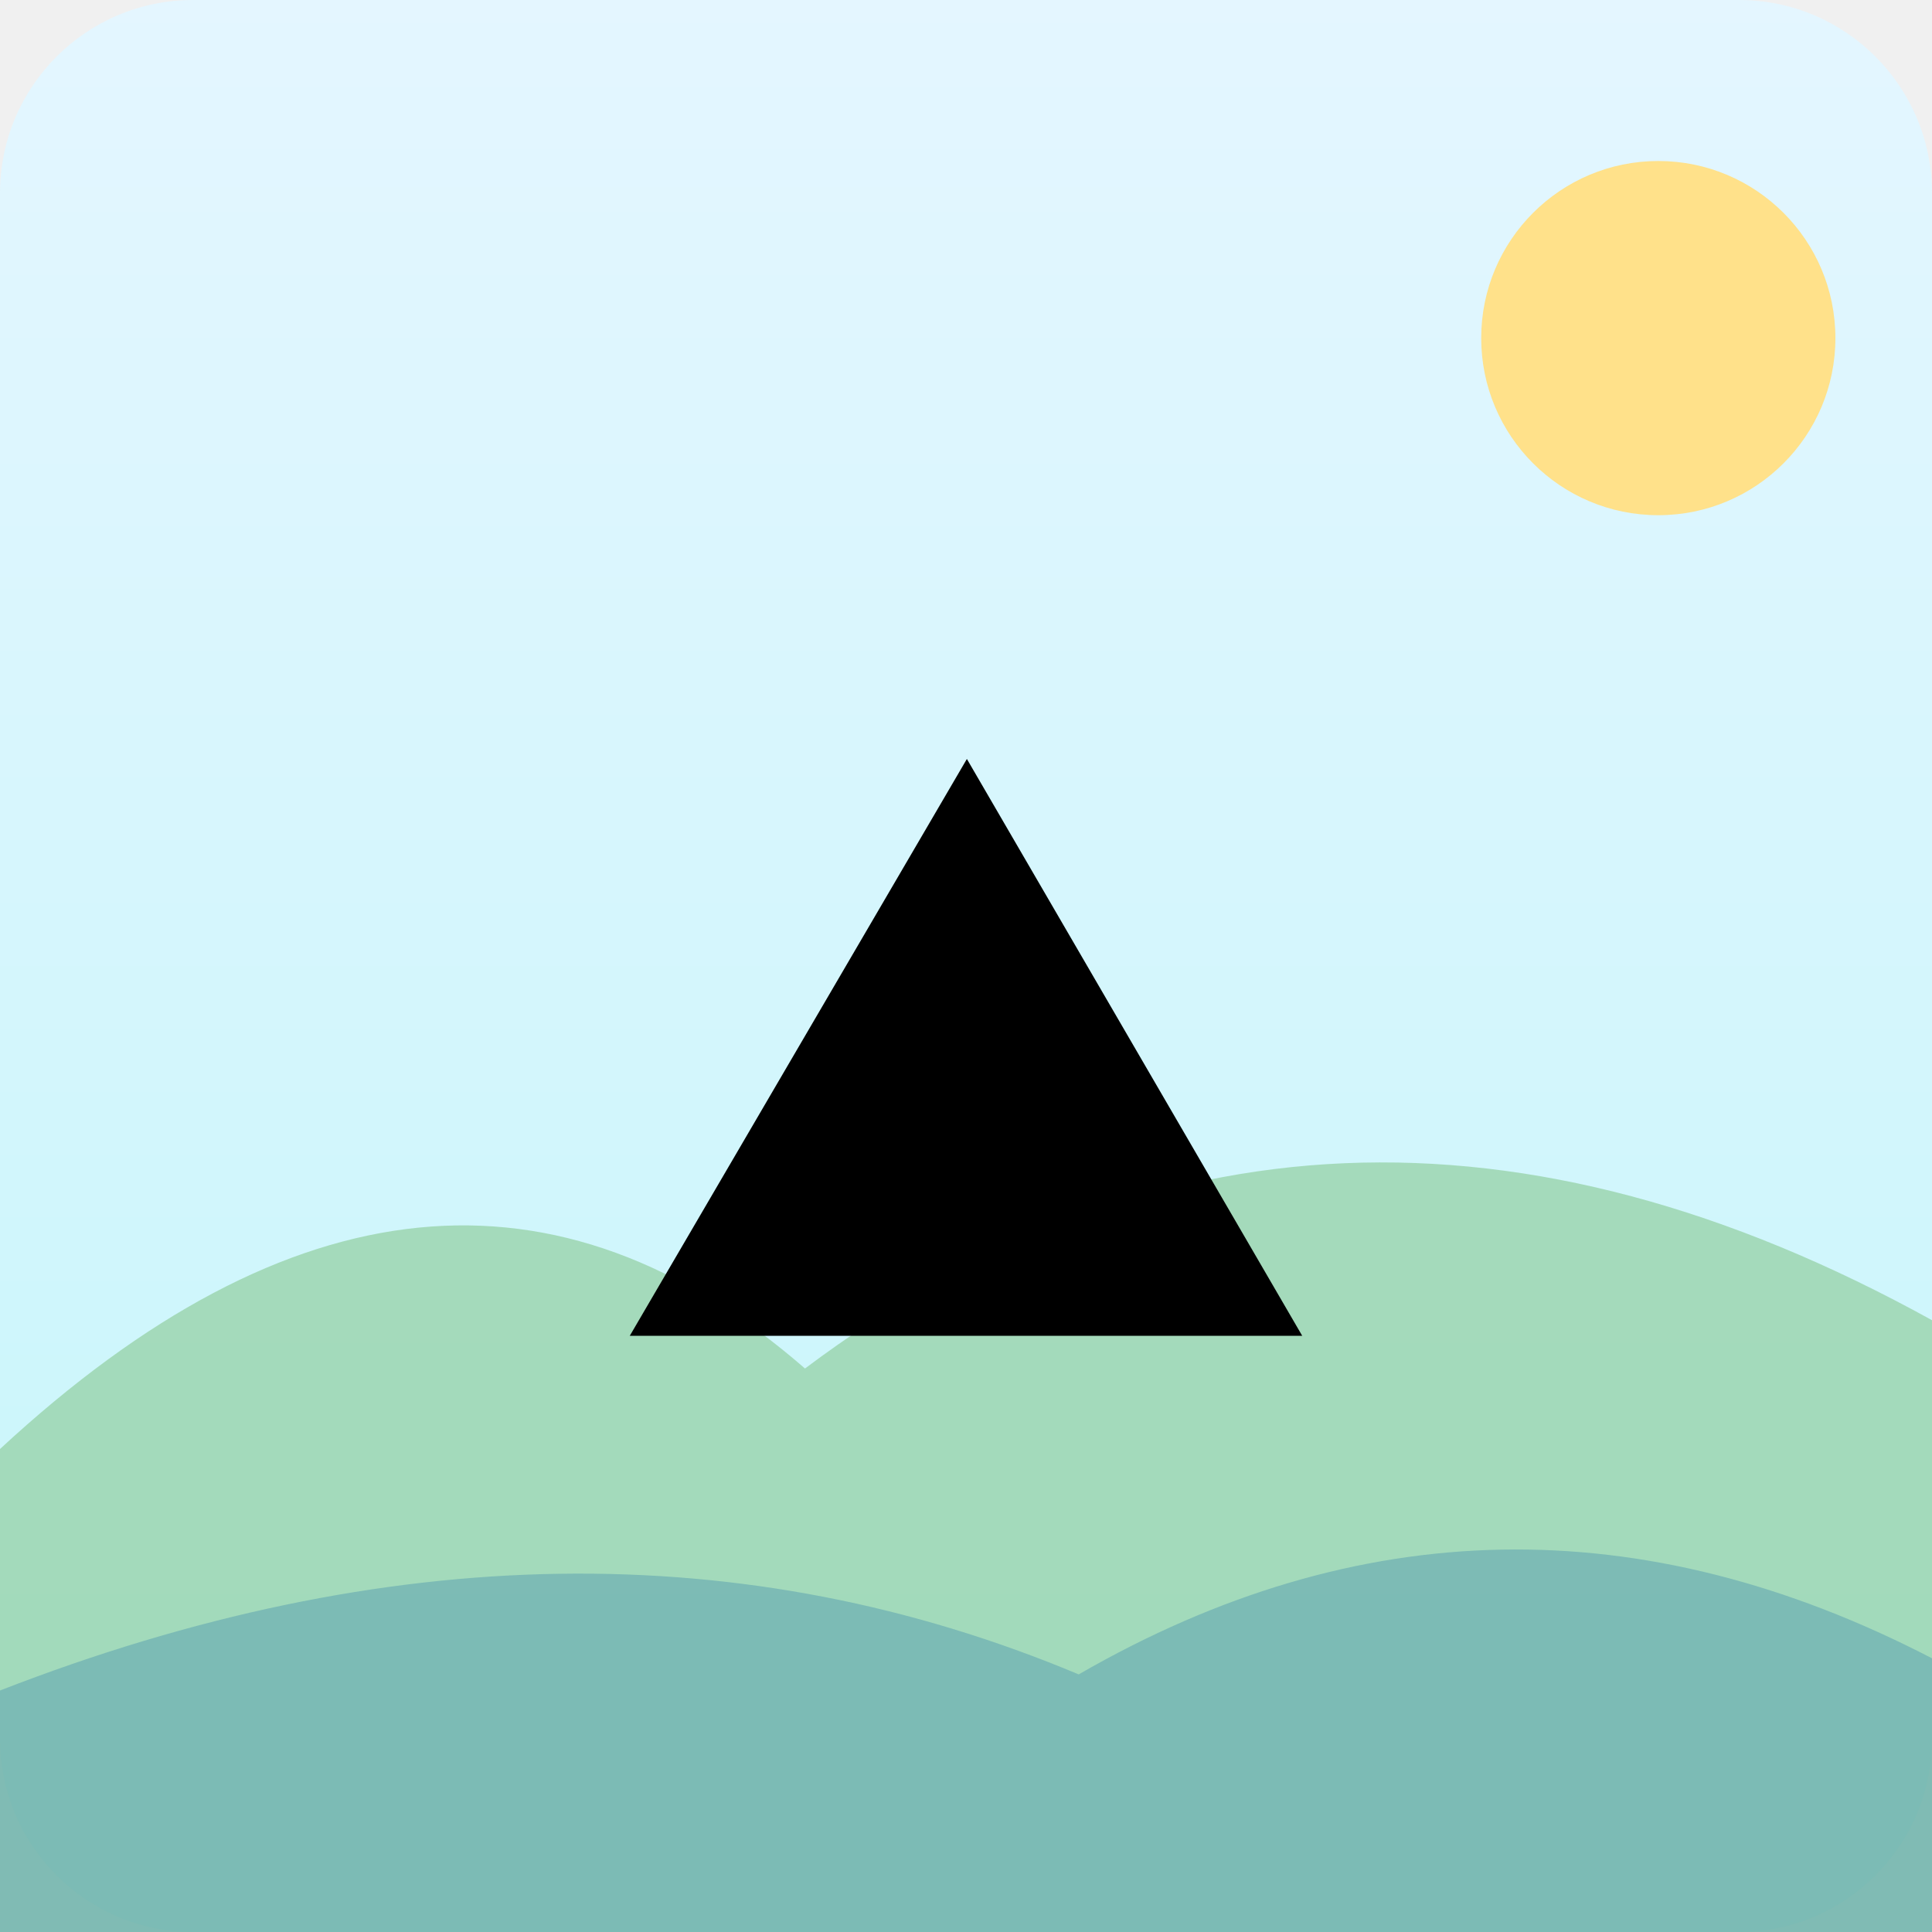
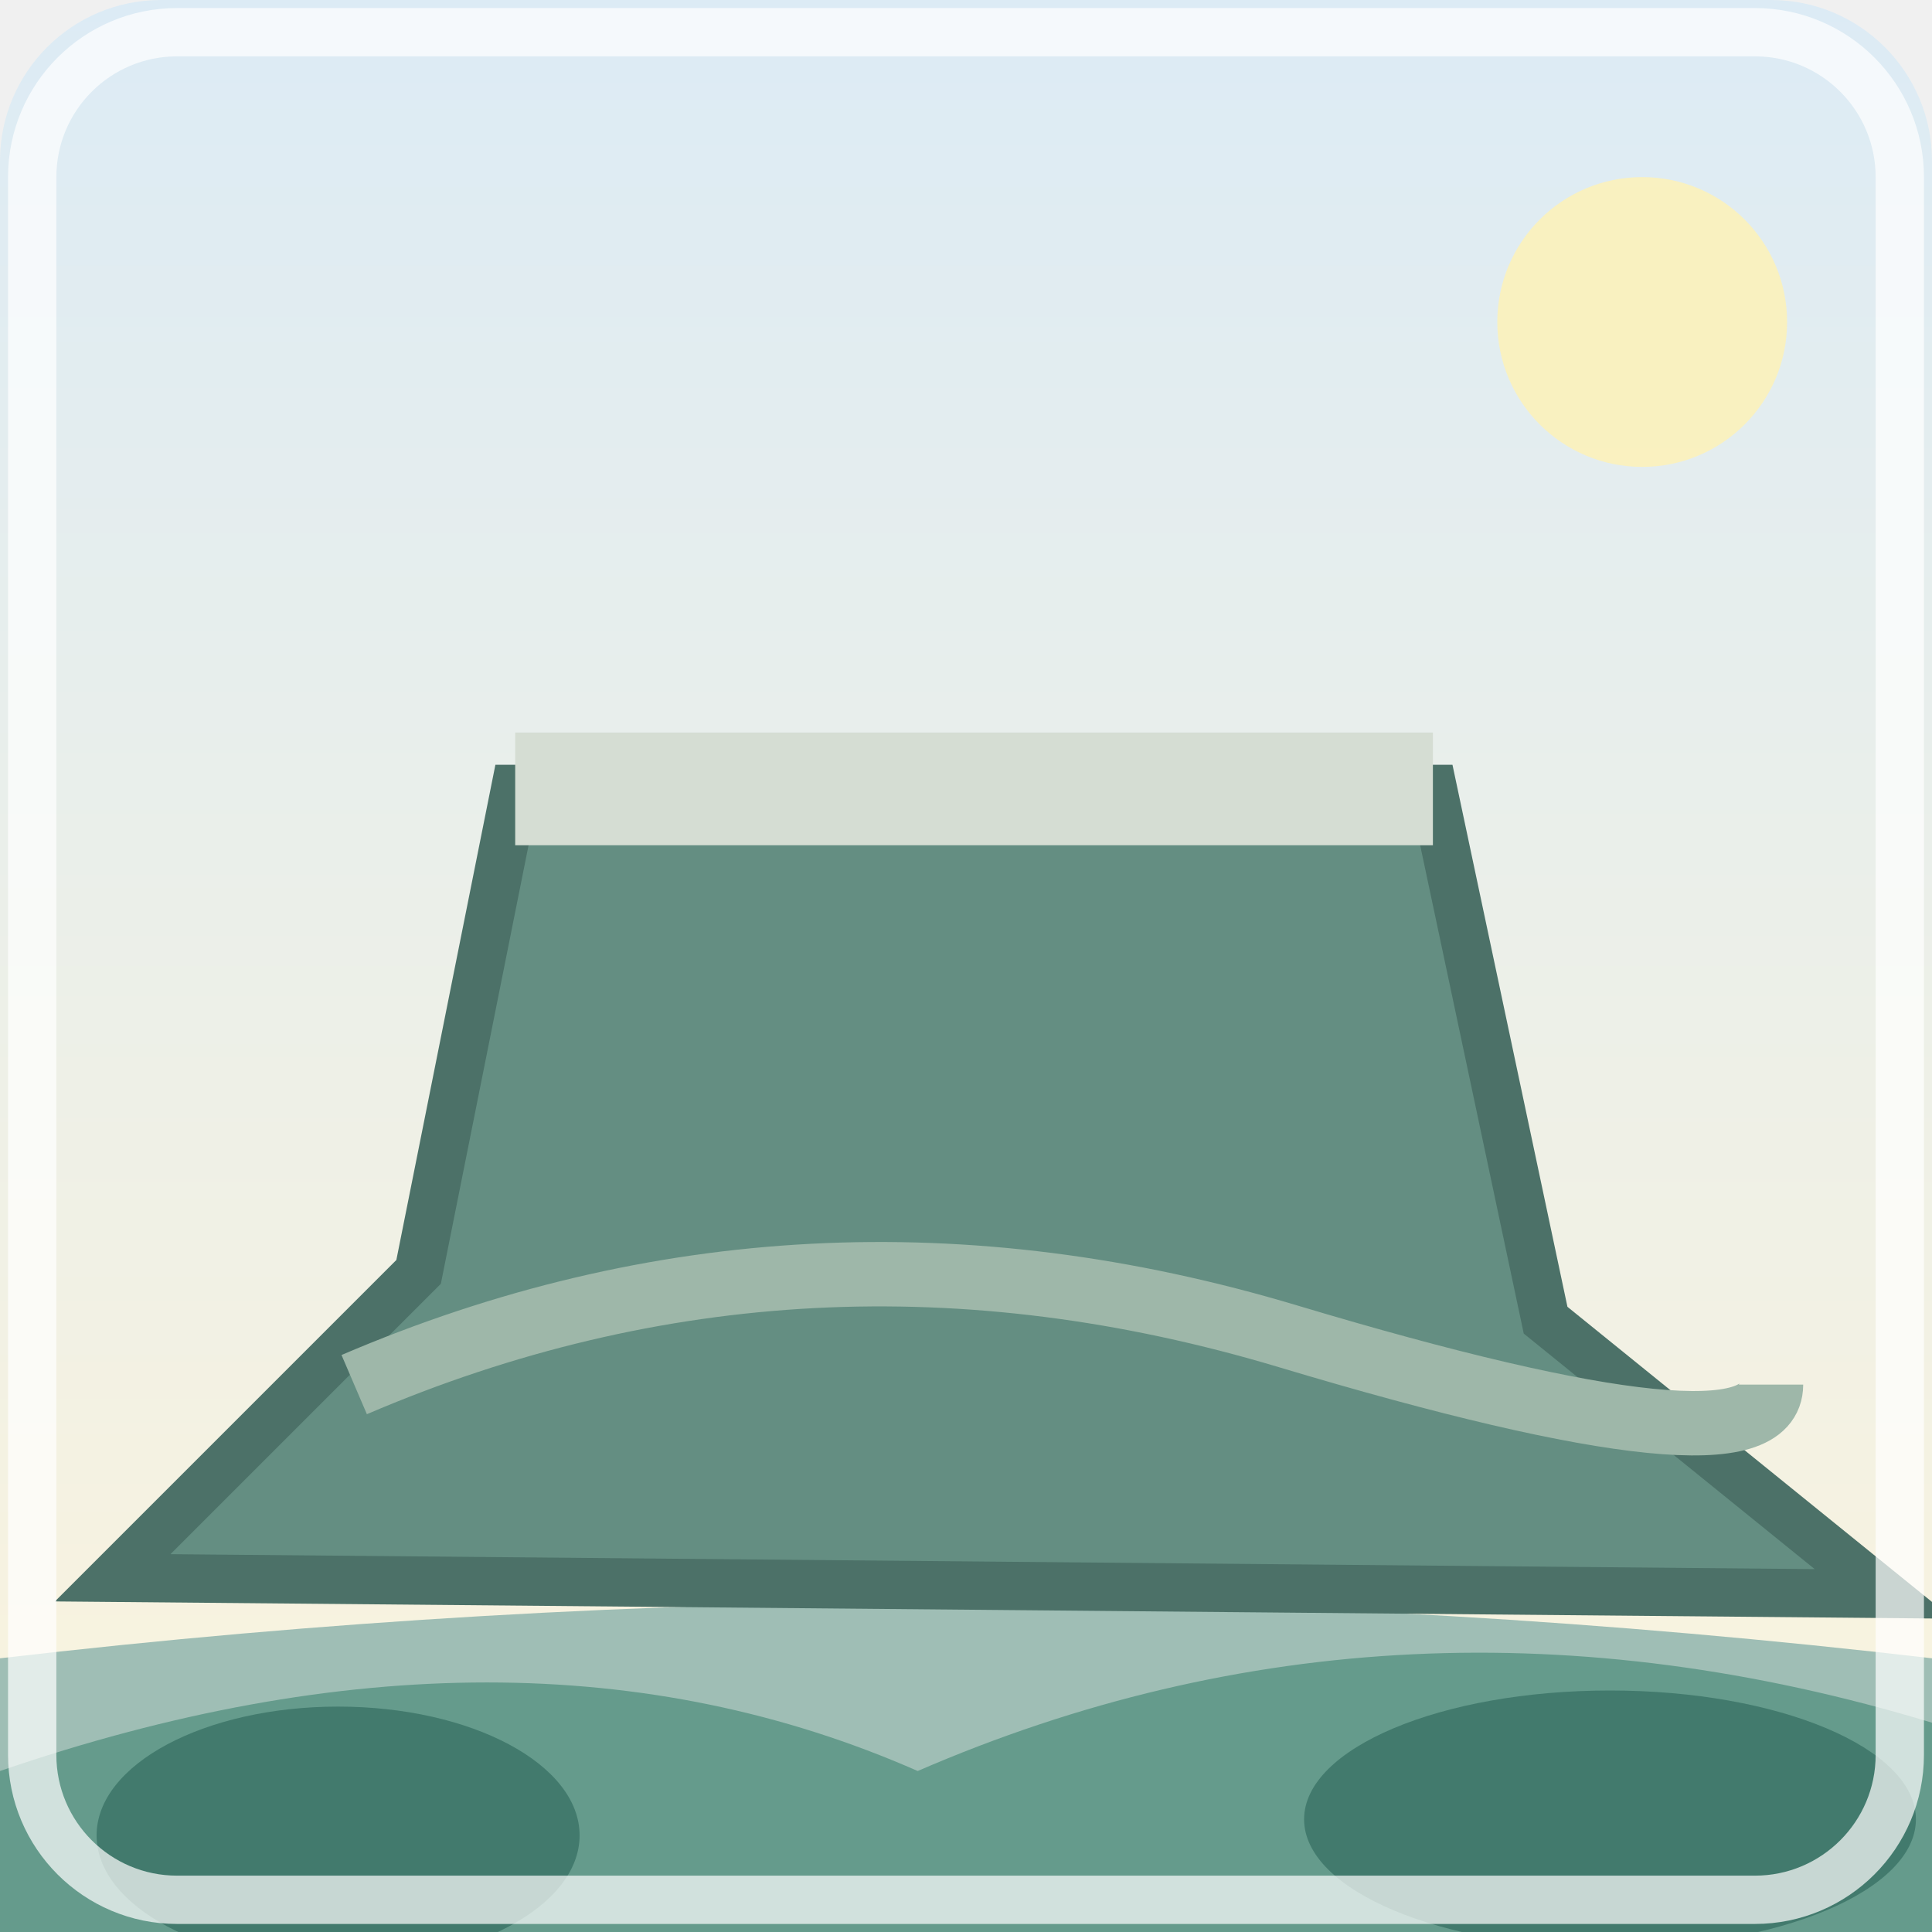
<svg xmlns="http://www.w3.org/2000/svg" viewBox="0 0 120 120" role="img">
  <defs>
    <linearGradient id="sky" x2="0" y2="1">
-       <stop stop-color="#e4f6ff" />
-       <stop offset="1" stop-color="#c5f6fa" />
+       <stop stop-color="#dcebf5" />
+       <stop offset="1" stop-color="#fcf4dc" />
    </linearGradient>
  </defs>
-   <rect width="120" height="120" rx="12" fill="url(#sky)" />
-   <circle cx="103" cy="21" r="11" fill="#ffe18a" />
-   <path d="M0 90Q27 65 50 85Q82 61 120 82V120H0Z" fill="#91cfa0" opacity=".7" />
-   <path d="M0 105Q36 91 67 104Q93 89 120 103V120H0Z" fill="#6caeb2" opacity=".7" />
-   <text x="60" y="68" font-size="53" text-anchor="middle" dominant-baseline="middle">⛰️</text>
+   <rect width="120" height="120" rx="10" fill="url(#sky)" />
+   <circle cx="102" cy="20" r="9" fill="#fff2b4" opacity=".8" />
+   <path d="M0 103Q60 96 120 103V120H0Z" fill="#9fbeb5" />
+   <path d="M7 98L26 79 32 49 89 49 96 82 117 99Z" fill="#648e82" stroke="#4c7168" stroke-width="3" />
+   <path d="M32 49L89 49" stroke="#d5ddd3" stroke-width="7" />
+   <path d="M22 86Q50 74 80 83T110 86" stroke="#9eb7a9" fill="none" stroke-width="4" />
+   <path d="M0 110Q32 99 57 110Q87 97 120 107V120H0Z" fill="#659b8c" />
+   <g fill="#427a6d">
+     <ellipse cx="21" cy="114" rx="15" ry="8" />
+     <ellipse cx="100" cy="113" rx="19" ry="8" />
+   </g>
+   <rect x="2" y="2" width="116" height="116" rx="9" fill="none" stroke="#fff" stroke-width="3" opacity=".7" />
</svg>
